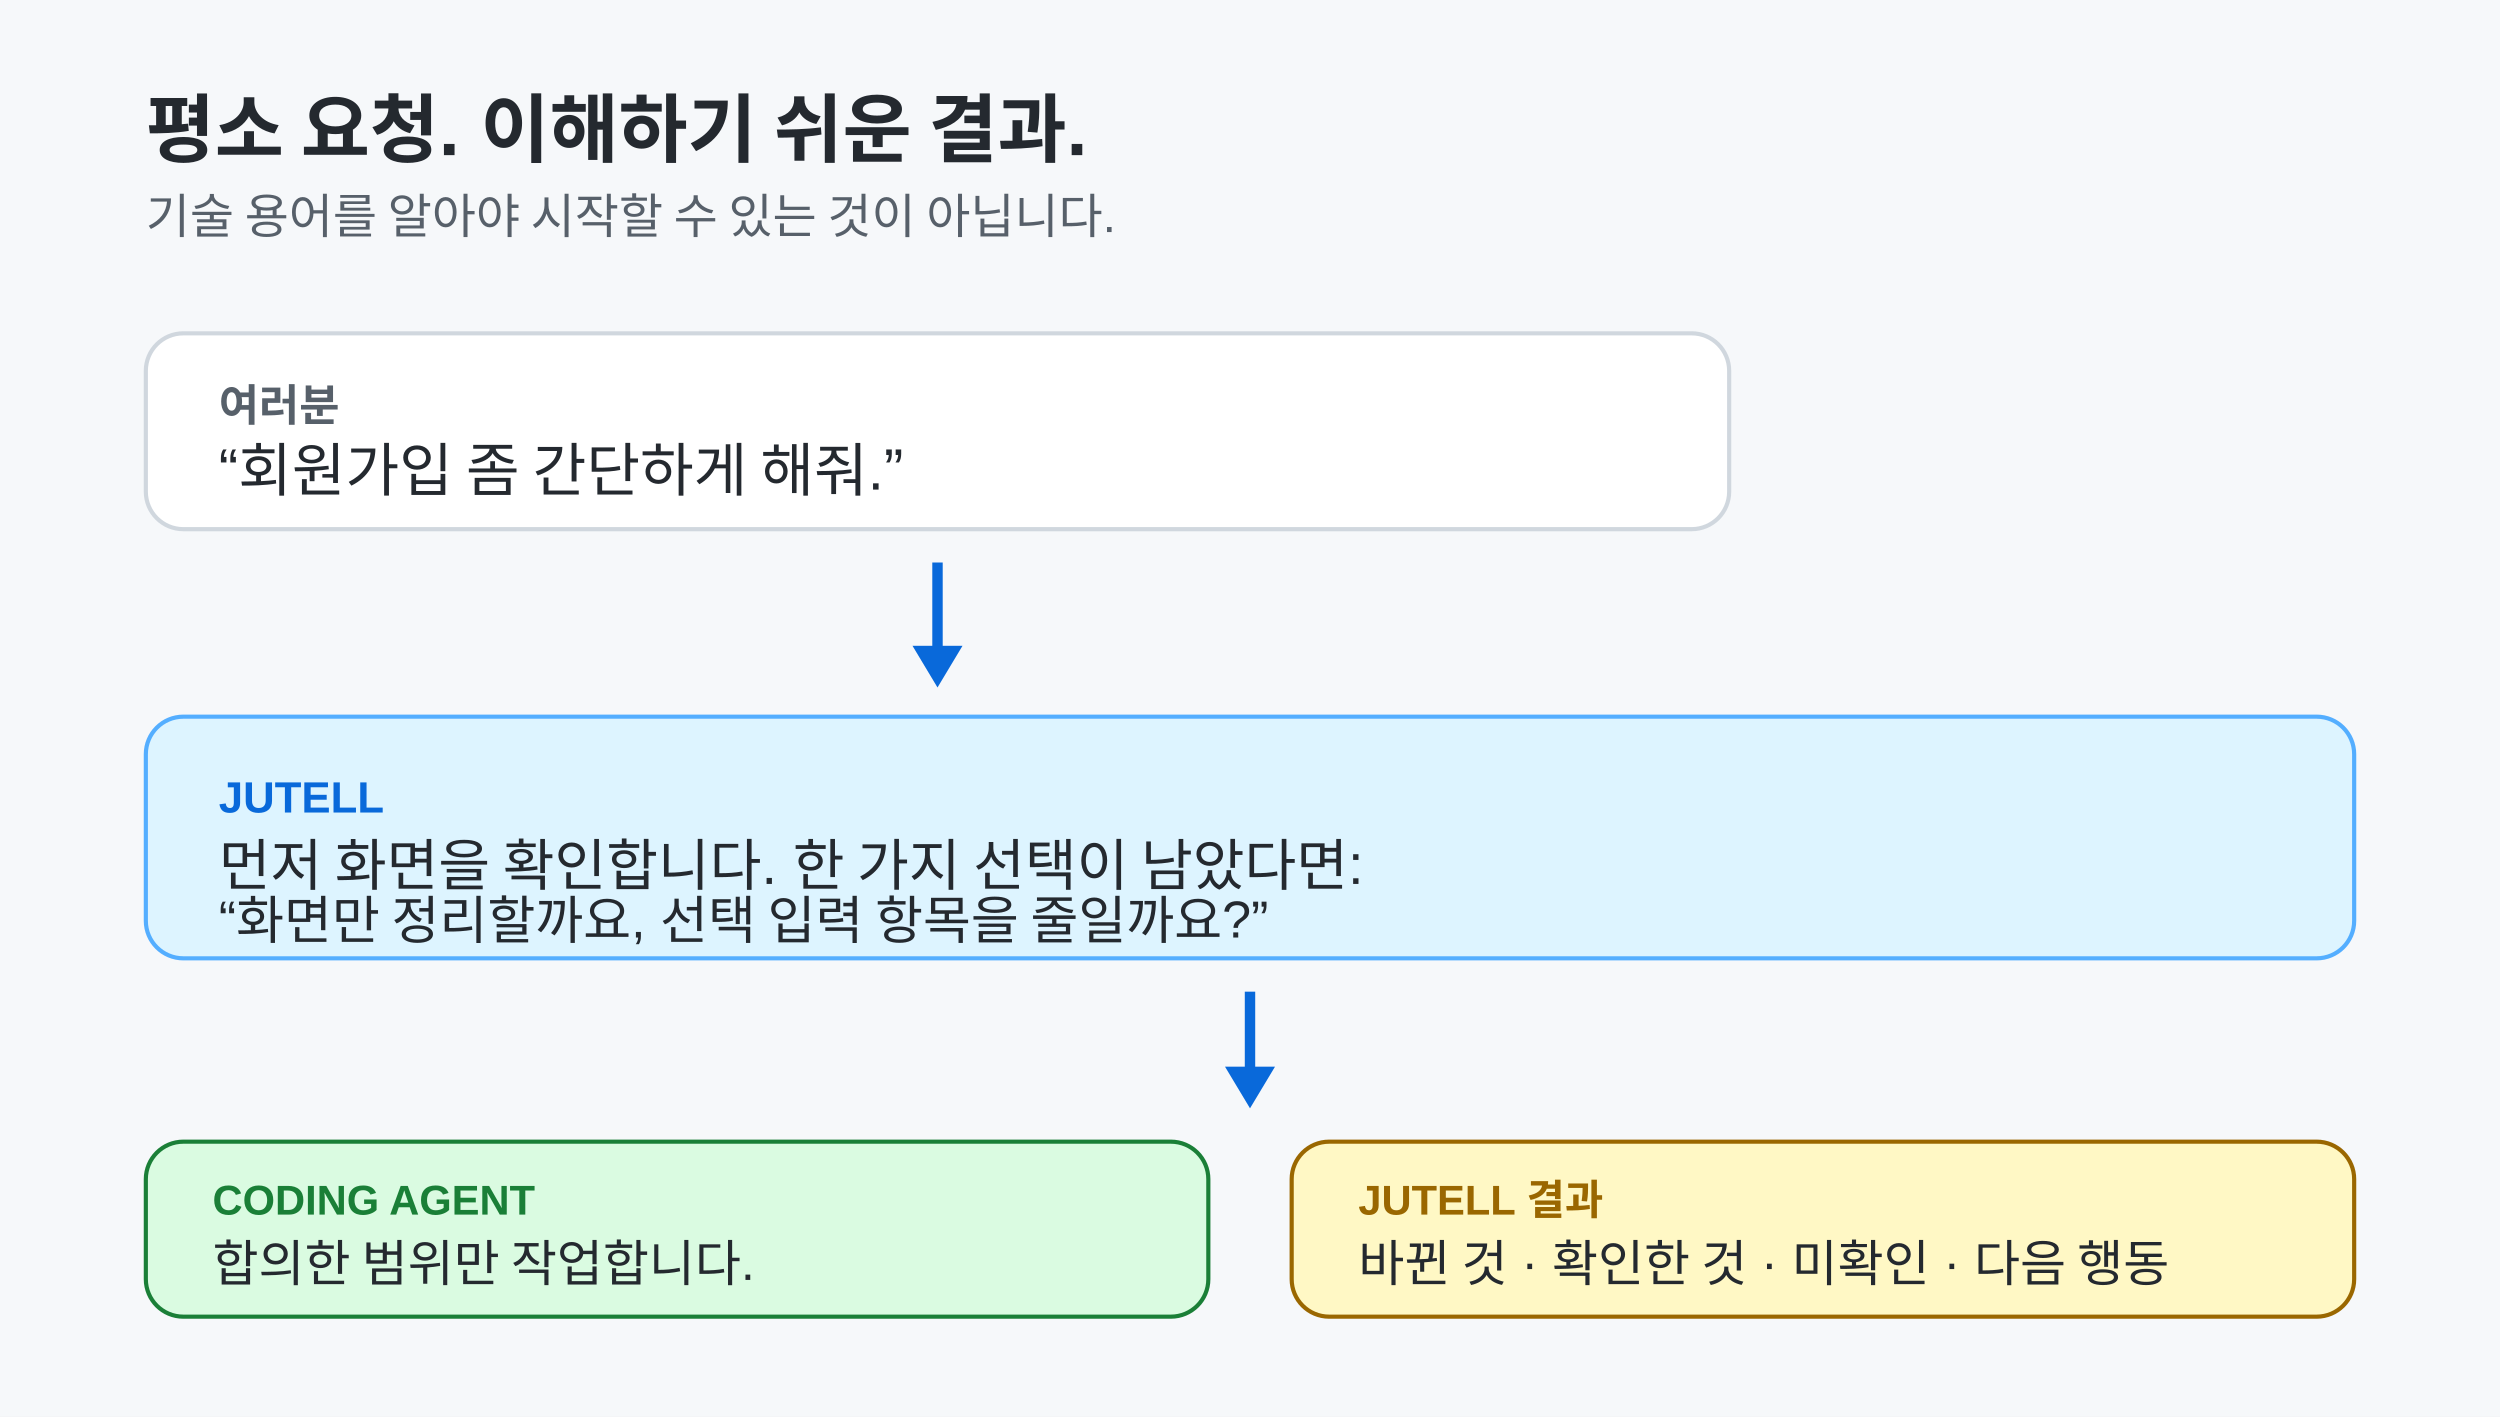
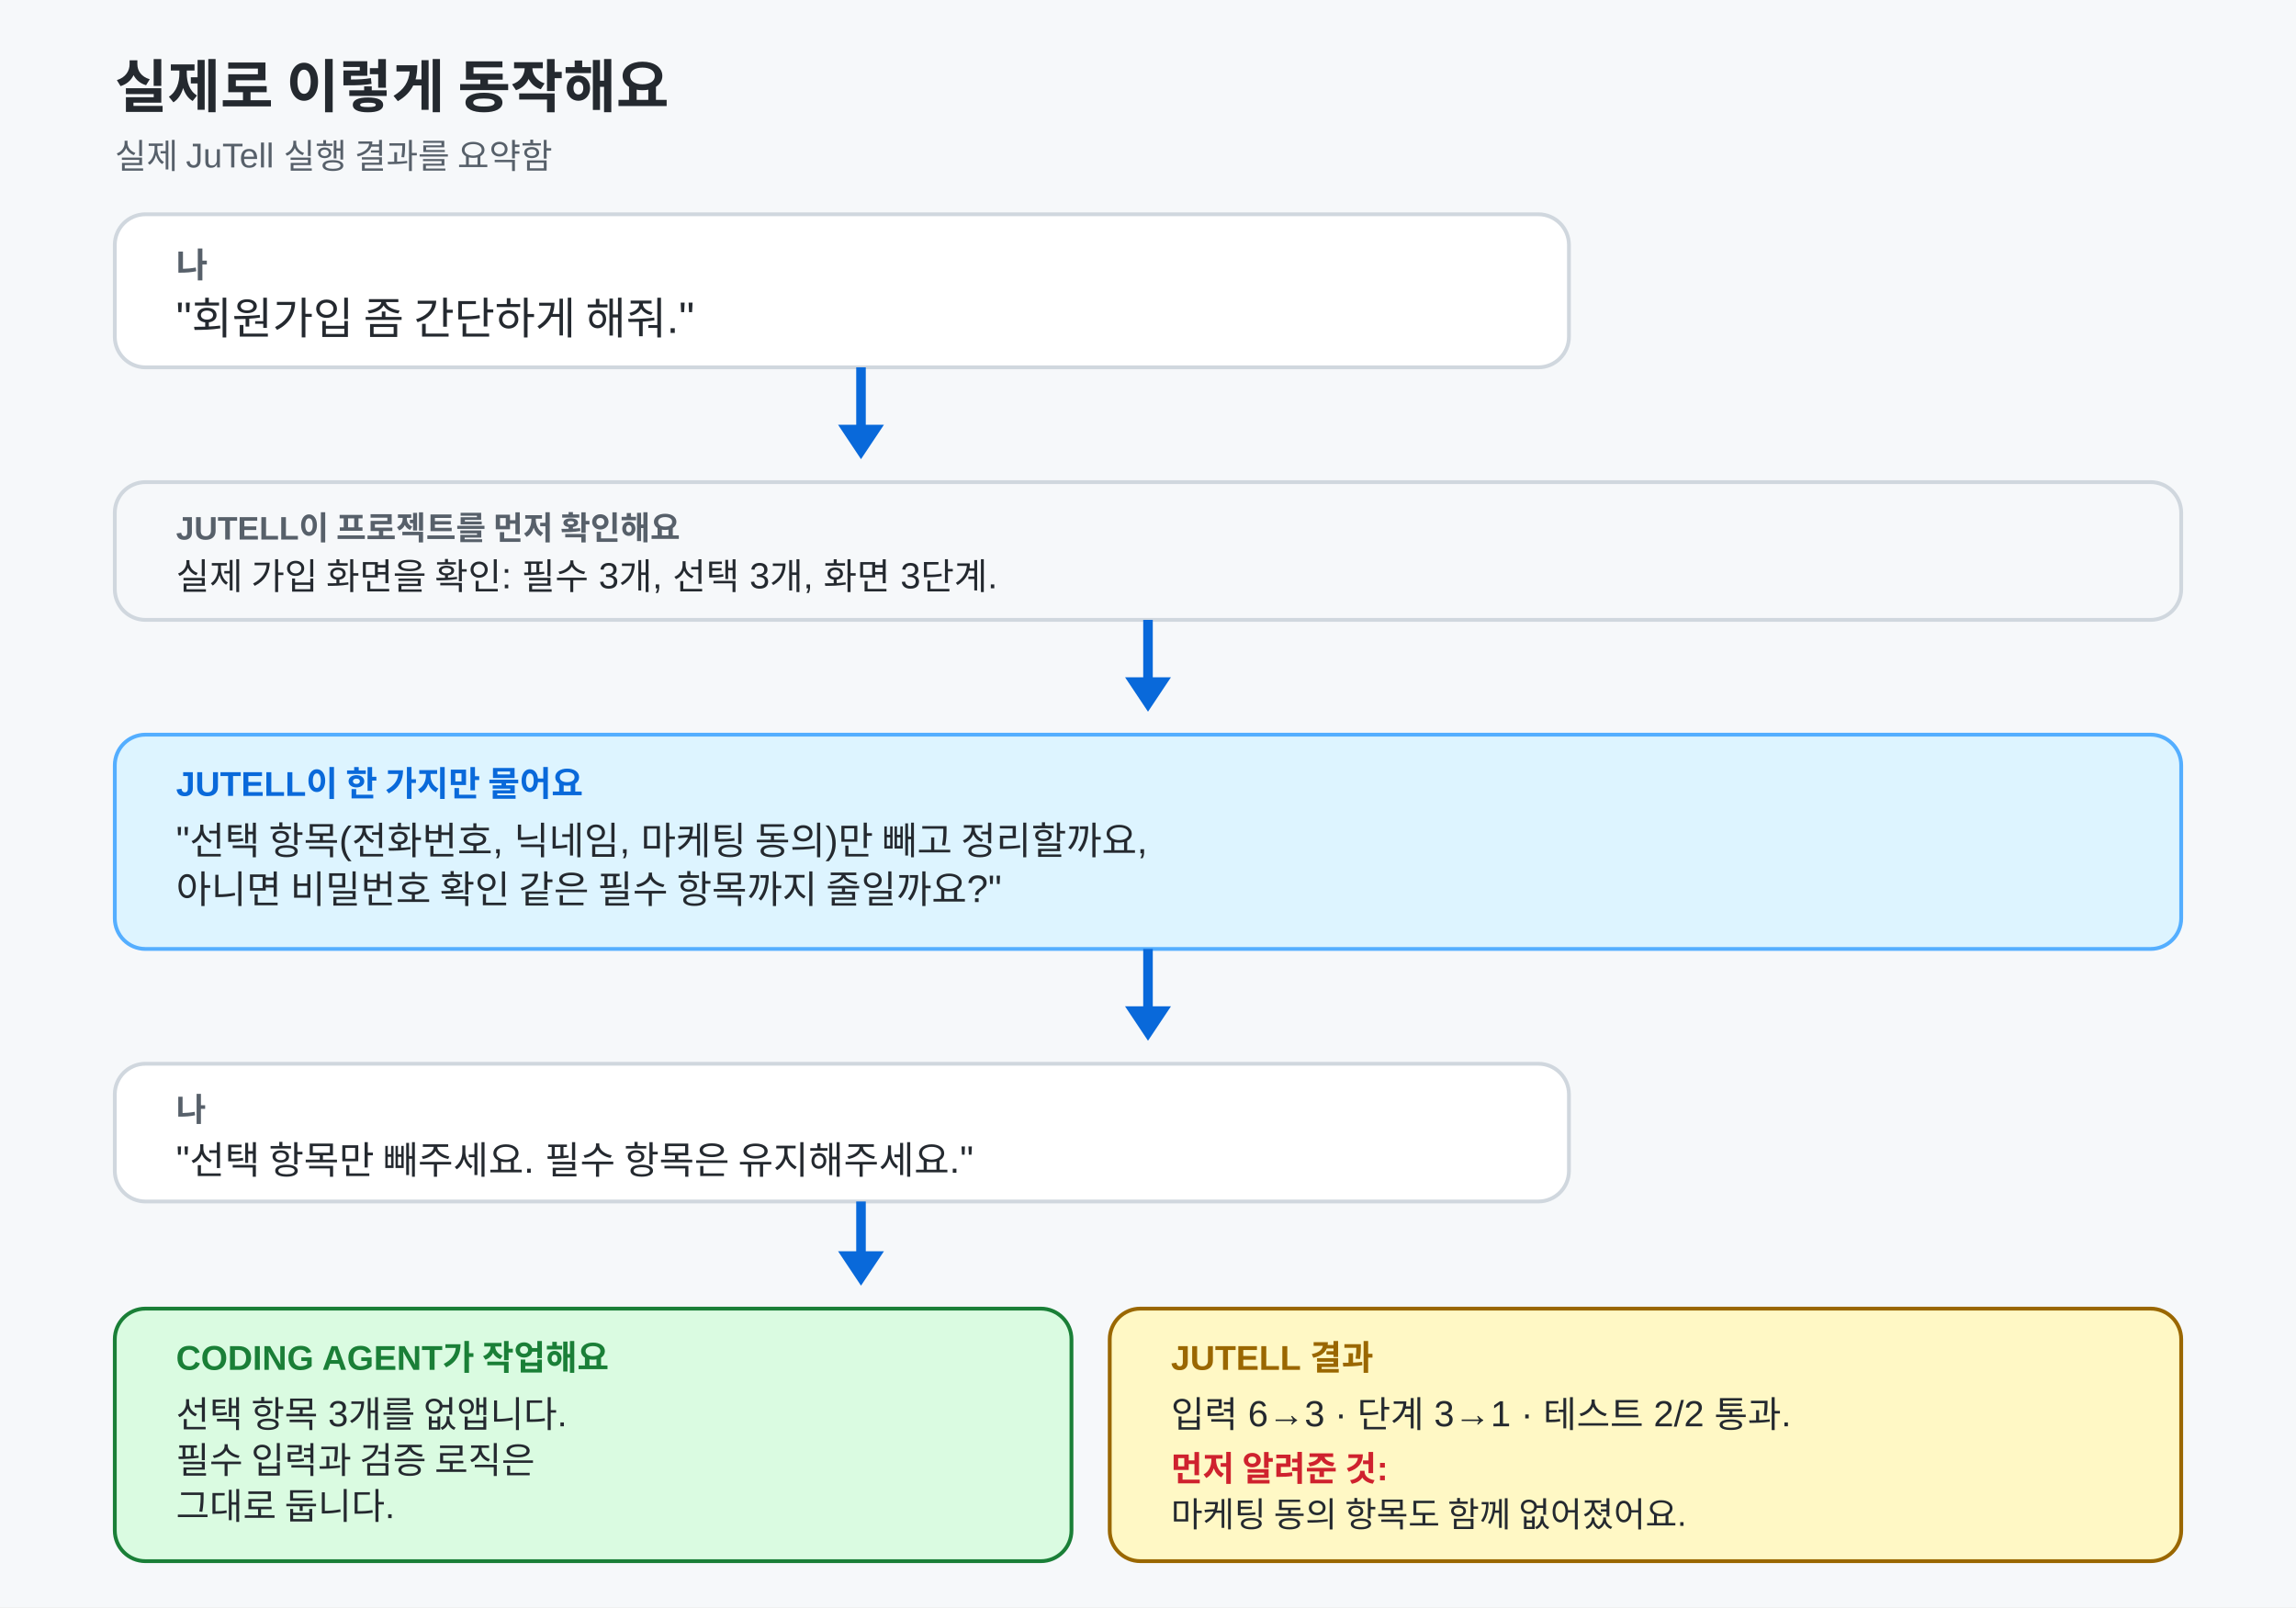
- <svg xmlns="http://www.w3.org/2000/svg" width="1200" height="680" viewBox="0 0 1200 680" role="img" aria-labelledby="title desc">
-   <rect width="1200" height="680" fill="#f6f8fa" />
-   <g font-family="Arial, 'Malgun Gothic', sans-serif">
-     <text x="70" y="75" fill="#24292f" font-size="36" font-weight="700">평소 요청. 이해하기 쉬운 결과.</text>
-     <text x="70" y="112" fill="#57606a" font-size="23">기술 용어를 알아야 시작할 수 있는 것이 아닙니다.</text>
-     <rect x="70" y="160" width="760" height="94" rx="18" fill="#fff" stroke="#d0d7de" stroke-width="2" />
-     <text x="105" y="202" fill="#57606a" font-size="21" font-weight="700">여러분</text>
-     <text x="105" y="235" fill="#24292f" font-size="28">“회원가입 좀 간단하게 해줘.”</text>
-     <path d="M450 270v42" stroke="#0969da" stroke-width="5" />
-     <polygon points="450,330 438,310 462,310" fill="#0969da" />
-     <rect x="70" y="344" width="1060" height="116" rx="18" fill="#ddf4ff" stroke="#54aeff" stroke-width="2" />
-     <text x="105" y="390" fill="#0969da" font-size="21" font-weight="700">JUTELL</text>
-     <text x="105" y="425" fill="#24292f" font-size="27">먼저 화면을 확인합니다. 한 가지 선택이 남았다면:</text>
-     <text x="105" y="450" fill="#24292f" font-size="25">“화면만 정리할까요, 선택 입력 항목을 줄일까요?”</text>
-     <path d="M600 476v38" stroke="#0969da" stroke-width="5" />
-     <polygon points="600,532 588,512 612,512" fill="#0969da" />
-     <rect x="70" y="548" width="510" height="84" rx="18" fill="#dafbe1" stroke="#1a7f37" stroke-width="2" />
-     <text x="102" y="583" fill="#1a7f37" font-size="20" font-weight="700">CODING AGENT</text>
-     <text x="102" y="615" fill="#24292f" font-size="24">합의한 범위만 작업합니다.</text>
-     <rect x="620" y="548" width="510" height="84" rx="18" fill="#fff8c5" stroke="#9a6700" stroke-width="2" />
-     <text x="652" y="583" fill="#9a6700" font-size="20" font-weight="700">JUTELL 결과</text>
-     <text x="652" y="615" fill="#24292f" font-size="24">바뀐 것 · 확인한 것 · 미확인 · 다음 행동</text>
+ <svg xmlns="http://www.w3.org/2000/svg" width="1200" height="840" viewBox="0 0 1200 840" role="img" aria-labelledby="title desc">
+   <rect width="1200" height="840" fill="#f6f8fa" />
+   <g font-family="Arial, sans-serif">
+     <text x="60" y="56" fill="#24292f" font-size="30" font-weight="700">실제로 이렇게 동작해요</text>
+     <text x="60" y="88" fill="#57606a" font-size="18">실제 JuTell 실행 결과를 요약함</text>
+     <rect x="60" y="112" width="760" height="80" rx="16" fill="#fff" stroke="#d0d7de" stroke-width="2" />
+     <text x="92" y="145" fill="#57606a" font-size="18" font-weight="700">나</text>
+     <text x="92" y="174" fill="#24292f" font-size="23">"회원가입 좀 간단하게 해줘."</text>
+     <path d="M450 192v34" stroke="#0969da" stroke-width="5" />
+     <polygon points="450,240 438,222 462,222" fill="#0969da" />
+     <rect x="60" y="252" width="1080" height="72" rx="16" fill="#f6f8fa" stroke="#d0d7de" stroke-width="2" />
+     <text x="92" y="282" fill="#57606a" font-size="17" font-weight="700">JUTELL이 프로젝트를 먼저 확인해요</text>
+     <text x="92" y="308" fill="#24292f" font-size="19">실제 가입 화면을 확인: 필수 3개, 선택 3개, 화면 3단계.</text>
+     <path d="M600 324v34" stroke="#0969da" stroke-width="5" />
+     <polygon points="600,372 588,354 612,354" fill="#0969da" />
+     <rect x="60" y="384" width="1080" height="112" rx="16" fill="#ddf4ff" stroke="#54aeff" stroke-width="2" />
+     <text x="92" y="416" fill="#0969da" font-size="18" font-weight="700">JUTELL이 한 가지만 물어요</text>
+     <text x="92" y="446" fill="#24292f" font-size="20">"선택 항목(전화번호, 닉네임, 마케팅 동의)만 빼고 정리할까요,</text>
+     <text x="92" y="472" fill="#24292f" font-size="20">아니면 비밀번호 확인 같은 필수 항목까지 줄일까요?"</text>
+     <path d="M600 496v34" stroke="#0969da" stroke-width="5" />
+     <polygon points="600,544 588,526 612,526" fill="#0969da" />
+     <rect x="60" y="556" width="760" height="72" rx="16" fill="#fff" stroke="#d0d7de" stroke-width="2" />
+     <text x="92" y="586" fill="#57606a" font-size="17" font-weight="700">나</text>
+     <text x="92" y="613" fill="#24292f" font-size="20">"선택 항목만 빼주세요. 필수 항목은 유지해주세요."</text>
+     <path d="M450 628v30" stroke="#0969da" stroke-width="5" />
+     <polygon points="450,672 438,654 462,654" fill="#0969da" />
+     <rect x="60" y="684" width="500" height="132" rx="16" fill="#dafbe1" stroke="#1a7f37" stroke-width="2" />
+     <text x="92" y="716" fill="#1a7f37" font-size="18" font-weight="700">CODING AGENT가 작업해요</text>
+     <text x="92" y="746" fill="#24292f" font-size="19">선택 항목 3개를 없앱니다.</text>
+     <text x="92" y="770" fill="#24292f" font-size="19">필수 입력과 검증 로직은</text>
+     <text x="92" y="794" fill="#24292f" font-size="19">그대로 둡니다.</text>
+     <rect x="580" y="684" width="560" height="132" rx="16" fill="#fff8c5" stroke="#9a6700" stroke-width="2" />
+     <text x="612" y="716" fill="#9a6700" font-size="18" font-weight="700">JUTELL 결과</text>
+     <text x="612" y="746" fill="#24292f" font-size="19">입력 6→3 · 단계 3→1 · 테스트 2/2 통과.</text>
+     <text x="612" y="774" fill="#cf222e" font-size="18" font-weight="700">먼저 알려준 것:</text>
+     <text x="612" y="798" fill="#24292f" font-size="18">마케팅 동의 항목도 함께 없어졌어요.</text>
  </g>
</svg>
